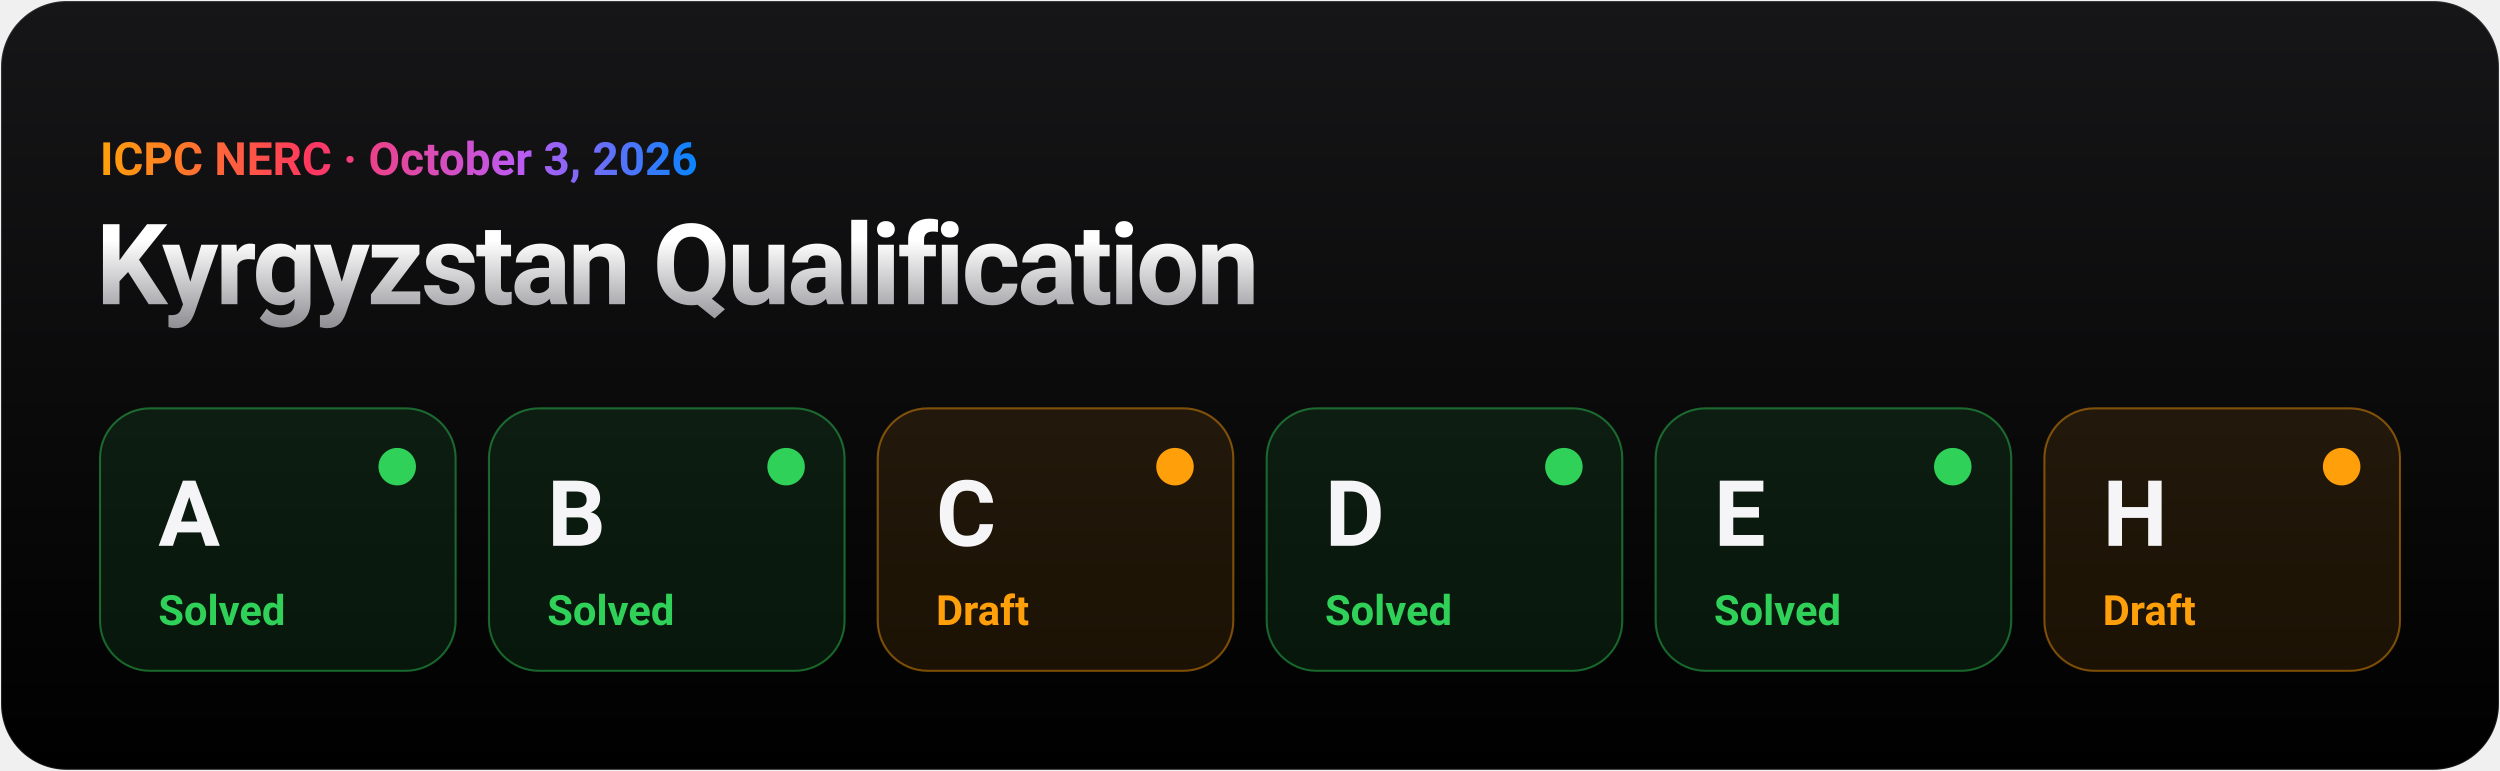
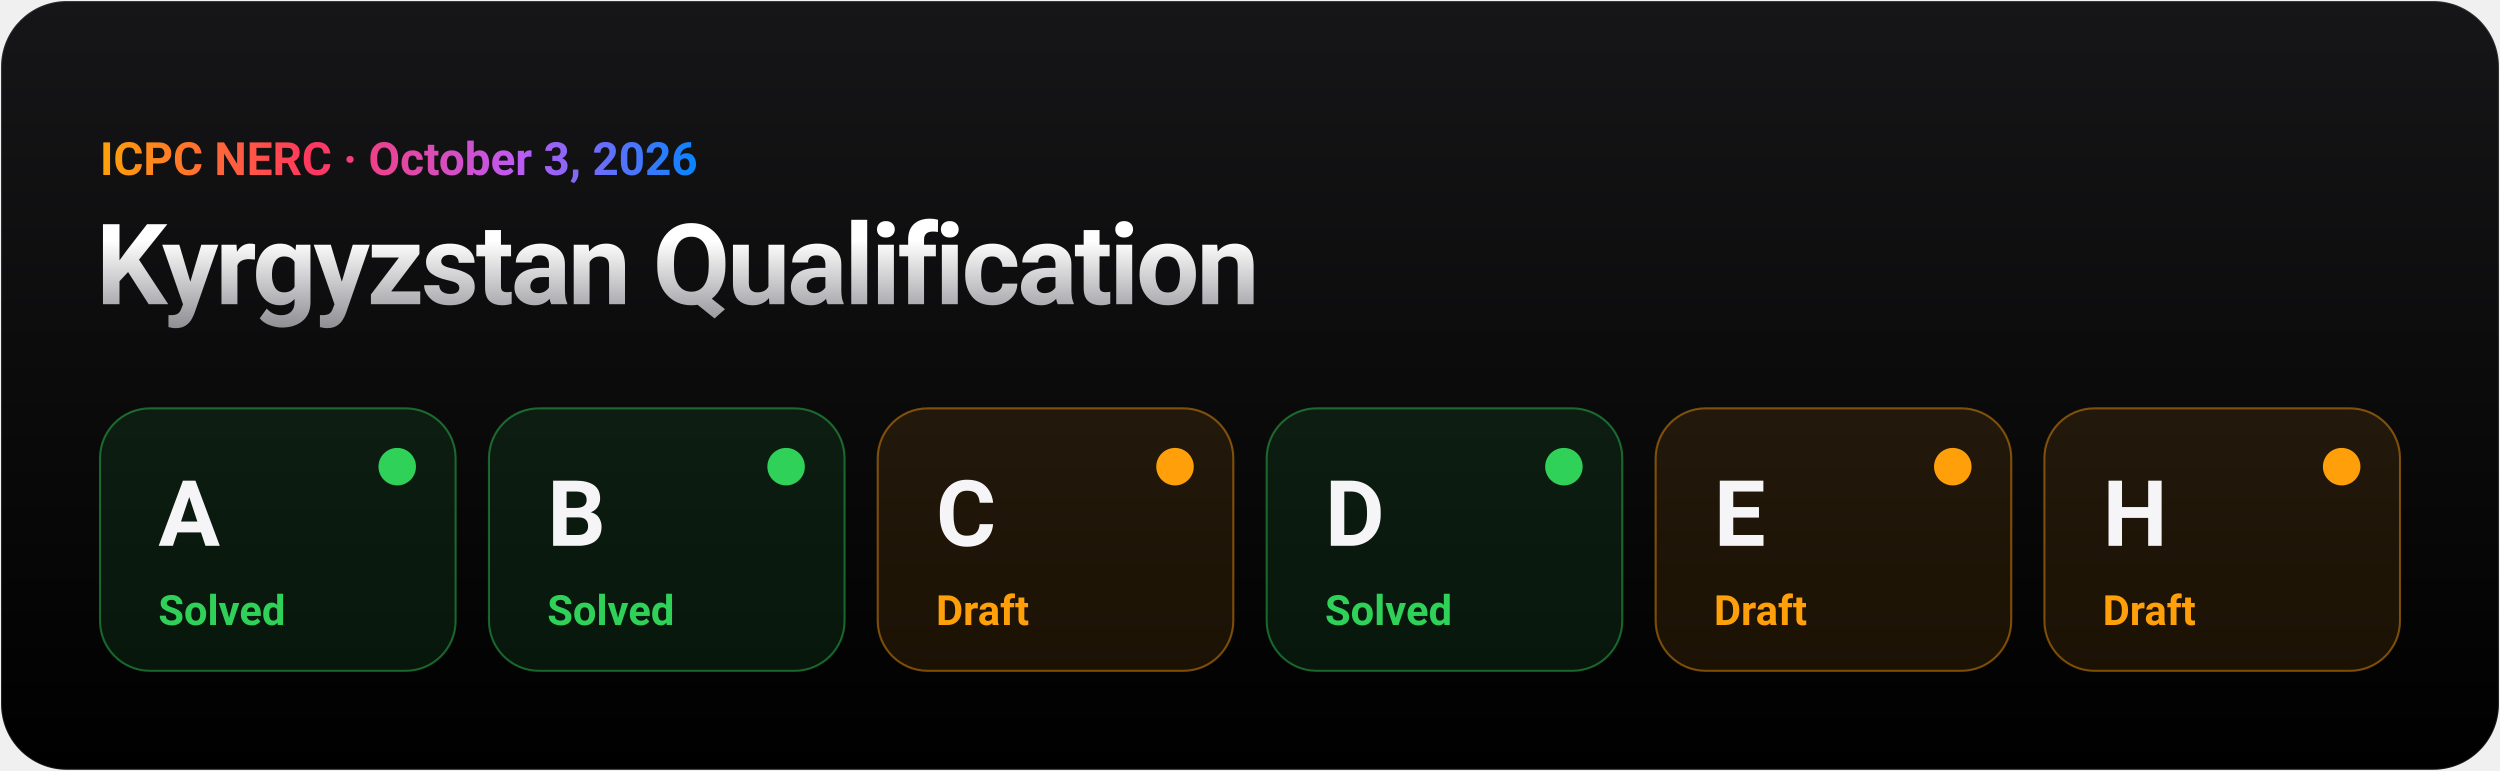
- <svg xmlns="http://www.w3.org/2000/svg" width="1200" height="370" viewBox="0 0 1200 370" role="img" aria-label="ICPC NERC Kyrgyzstan Qualification, October 3, 2026: A — solved; B — solved; C — draft; D — solved; E — solved; H — draft">
+ <svg xmlns="http://www.w3.org/2000/svg" width="1200" height="370" viewBox="0 0 1200 370" role="img" aria-label="ICPC NERC Kyrgyzstan Qualification, October 3, 2026: A — solved; B — solved; C — draft; D — solved; E — draft; H — draft">
  <defs>
    <linearGradient id="tile" x1="0" y1="0" x2="0" y2="1">
      <stop offset="0" stop-color="#161618" />
      <stop offset="1" stop-color="#000000" />
    </linearGradient>
    <linearGradient id="titanium" x1="0" y1="0" x2="0" y2="1">
      <stop offset="0.2" stop-color="#ffffff" />
      <stop offset="1" stop-color="#8e8e93" />
    </linearGradient>
    <linearGradient id="ai" x1="0" y1="0" x2="1" y2="0">
      <stop offset="0" stop-color="#ff9f0a" />
      <stop offset="0.35" stop-color="#ff375f" />
      <stop offset="0.7" stop-color="#bf5af2" />
      <stop offset="1" stop-color="#0a84ff" />
    </linearGradient>
  </defs>
  <g font-family="-apple-system, BlinkMacSystemFont, 'SF Pro Display', 'Segoe UI', Roboto, Helvetica, Arial, sans-serif">
    <rect x="0.5" y="0.5" width="1199" height="369" rx="31.5" fill="url(#tile)" stroke="#ffffff" stroke-opacity="0.1" />
    <g font-weight="600">
      <text x="48" y="84" font-size="22" fill="url(#ai)">ICPC NERC · October 3, 2026</text>
      <text x="46" y="146" font-size="54" font-weight="700" letter-spacing="-1.5" fill="url(#titanium)">Kyrgyzstan Qualification</text>
      <g>
        <animate attributeName="opacity" values="0;0;1" keyTimes="0;0.00;1" dur="0.5s" fill="freeze" />
        <rect x="48.0" y="196" width="170.7" height="126" rx="24" fill="#30d158" fill-opacity="0.1" stroke="#30d158" stroke-opacity="0.45" />
        <text x="76.0" y="262" font-size="44" font-weight="700" fill="#f5f5f7">A</text>
        <circle cx="190.667" cy="224" r="9" fill="#30d158" />
        <text x="76.0" y="300" font-size="20" fill="#30d158">Solved</text>
      </g>
      <g>
        <animate attributeName="opacity" values="0;0;1" keyTimes="0;0.17;1" dur="0.6s" fill="freeze" />
        <rect x="234.7" y="196" width="170.7" height="126" rx="24" fill="#30d158" fill-opacity="0.1" stroke="#30d158" stroke-opacity="0.45" />
        <text x="262.7" y="262" font-size="44" font-weight="700" fill="#f5f5f7">B</text>
        <circle cx="377.333" cy="224" r="9" fill="#30d158" />
        <text x="262.7" y="300" font-size="20" fill="#30d158">Solved</text>
      </g>
      <g>
        <animate attributeName="opacity" values="0;0;1" keyTimes="0;0.29;1" dur="0.7s" fill="freeze" />
        <rect x="421.3" y="196" width="170.7" height="126" rx="24" fill="#ff9f0a" fill-opacity="0.1" stroke="#ff9f0a" stroke-opacity="0.45" />
        <text x="449.3" y="262" font-size="44" font-weight="700" fill="#f5f5f7">C</text>
        <circle cx="564.0" cy="224" r="9" fill="#ff9f0a" />
        <text x="449.3" y="300" font-size="20" fill="#ff9f0a">Draft</text>
      </g>
      <g>
        <animate attributeName="opacity" values="0;0;1" keyTimes="0;0.38;1" dur="0.8s" fill="freeze" />
        <rect x="608.0" y="196" width="170.7" height="126" rx="24" fill="#30d158" fill-opacity="0.1" stroke="#30d158" stroke-opacity="0.45" />
        <text x="636.0" y="262" font-size="44" font-weight="700" fill="#f5f5f7">D</text>
        <circle cx="750.667" cy="224" r="9" fill="#30d158" />
        <text x="636.0" y="300" font-size="20" fill="#30d158">Solved</text>
      </g>
      <g>
        <animate attributeName="opacity" values="0;0;1" keyTimes="0;0.44;1" dur="0.9s" fill="freeze" />
-         <rect x="794.7" y="196" width="170.7" height="126" rx="24" fill="#30d158" fill-opacity="0.1" stroke="#30d158" stroke-opacity="0.45" />
+         <rect x="794.7" y="196" width="170.7" height="126" rx="24" fill="#ff9f0a" fill-opacity="0.1" stroke="#ff9f0a" stroke-opacity="0.45" />
        <text x="822.7" y="262" font-size="44" font-weight="700" fill="#f5f5f7">E</text>
-         <circle cx="937.333" cy="224" r="9" fill="#30d158" />
-         <text x="822.7" y="300" font-size="20" fill="#30d158">Solved</text>
+         <circle cx="937.333" cy="224" r="9" fill="#ff9f0a" />
+         <text x="822.7" y="300" font-size="20" fill="#ff9f0a">Draft</text>
      </g>
      <g>
        <animate attributeName="opacity" values="0;0;1" keyTimes="0;0.50;1" dur="1.0s" fill="freeze" />
        <rect x="981.3" y="196" width="170.7" height="126" rx="24" fill="#ff9f0a" fill-opacity="0.1" stroke="#ff9f0a" stroke-opacity="0.45" />
        <text x="1009.3" y="262" font-size="44" font-weight="700" fill="#f5f5f7">H</text>
        <circle cx="1124.0" cy="224" r="9" fill="#ff9f0a" />
        <text x="1009.3" y="300" font-size="20" fill="#ff9f0a">Draft</text>
      </g>
    </g>
  </g>
</svg>
